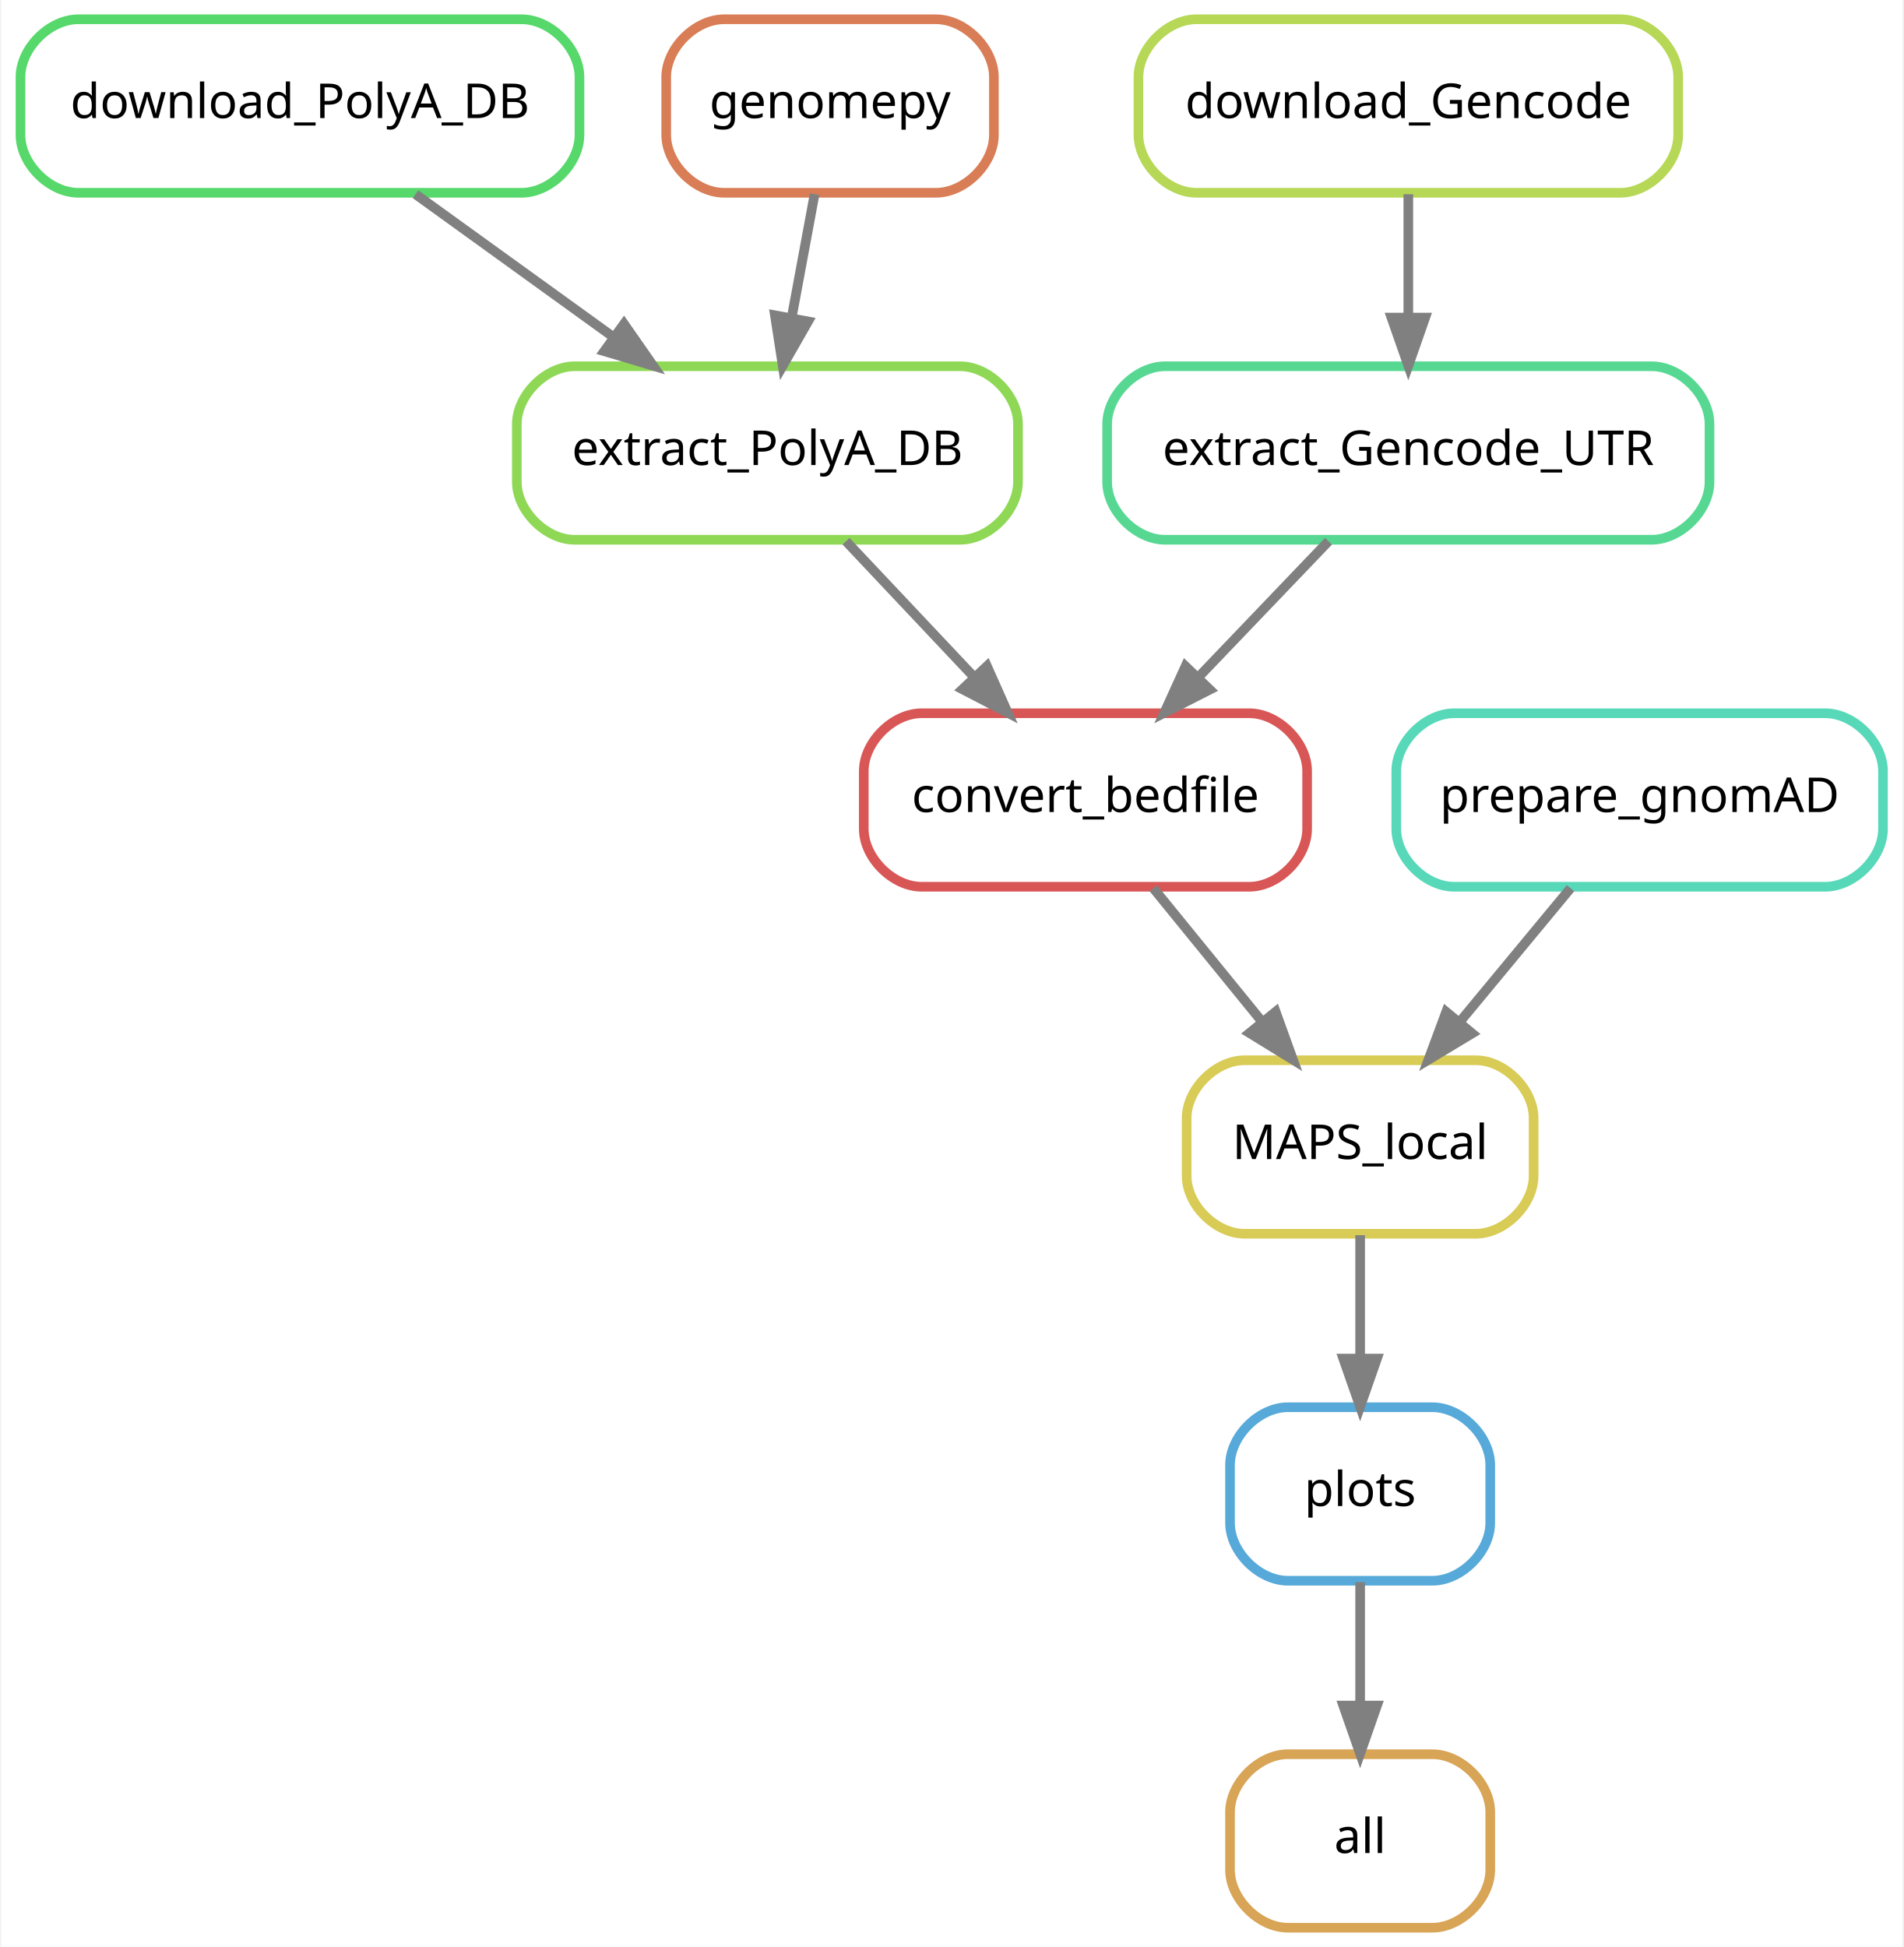
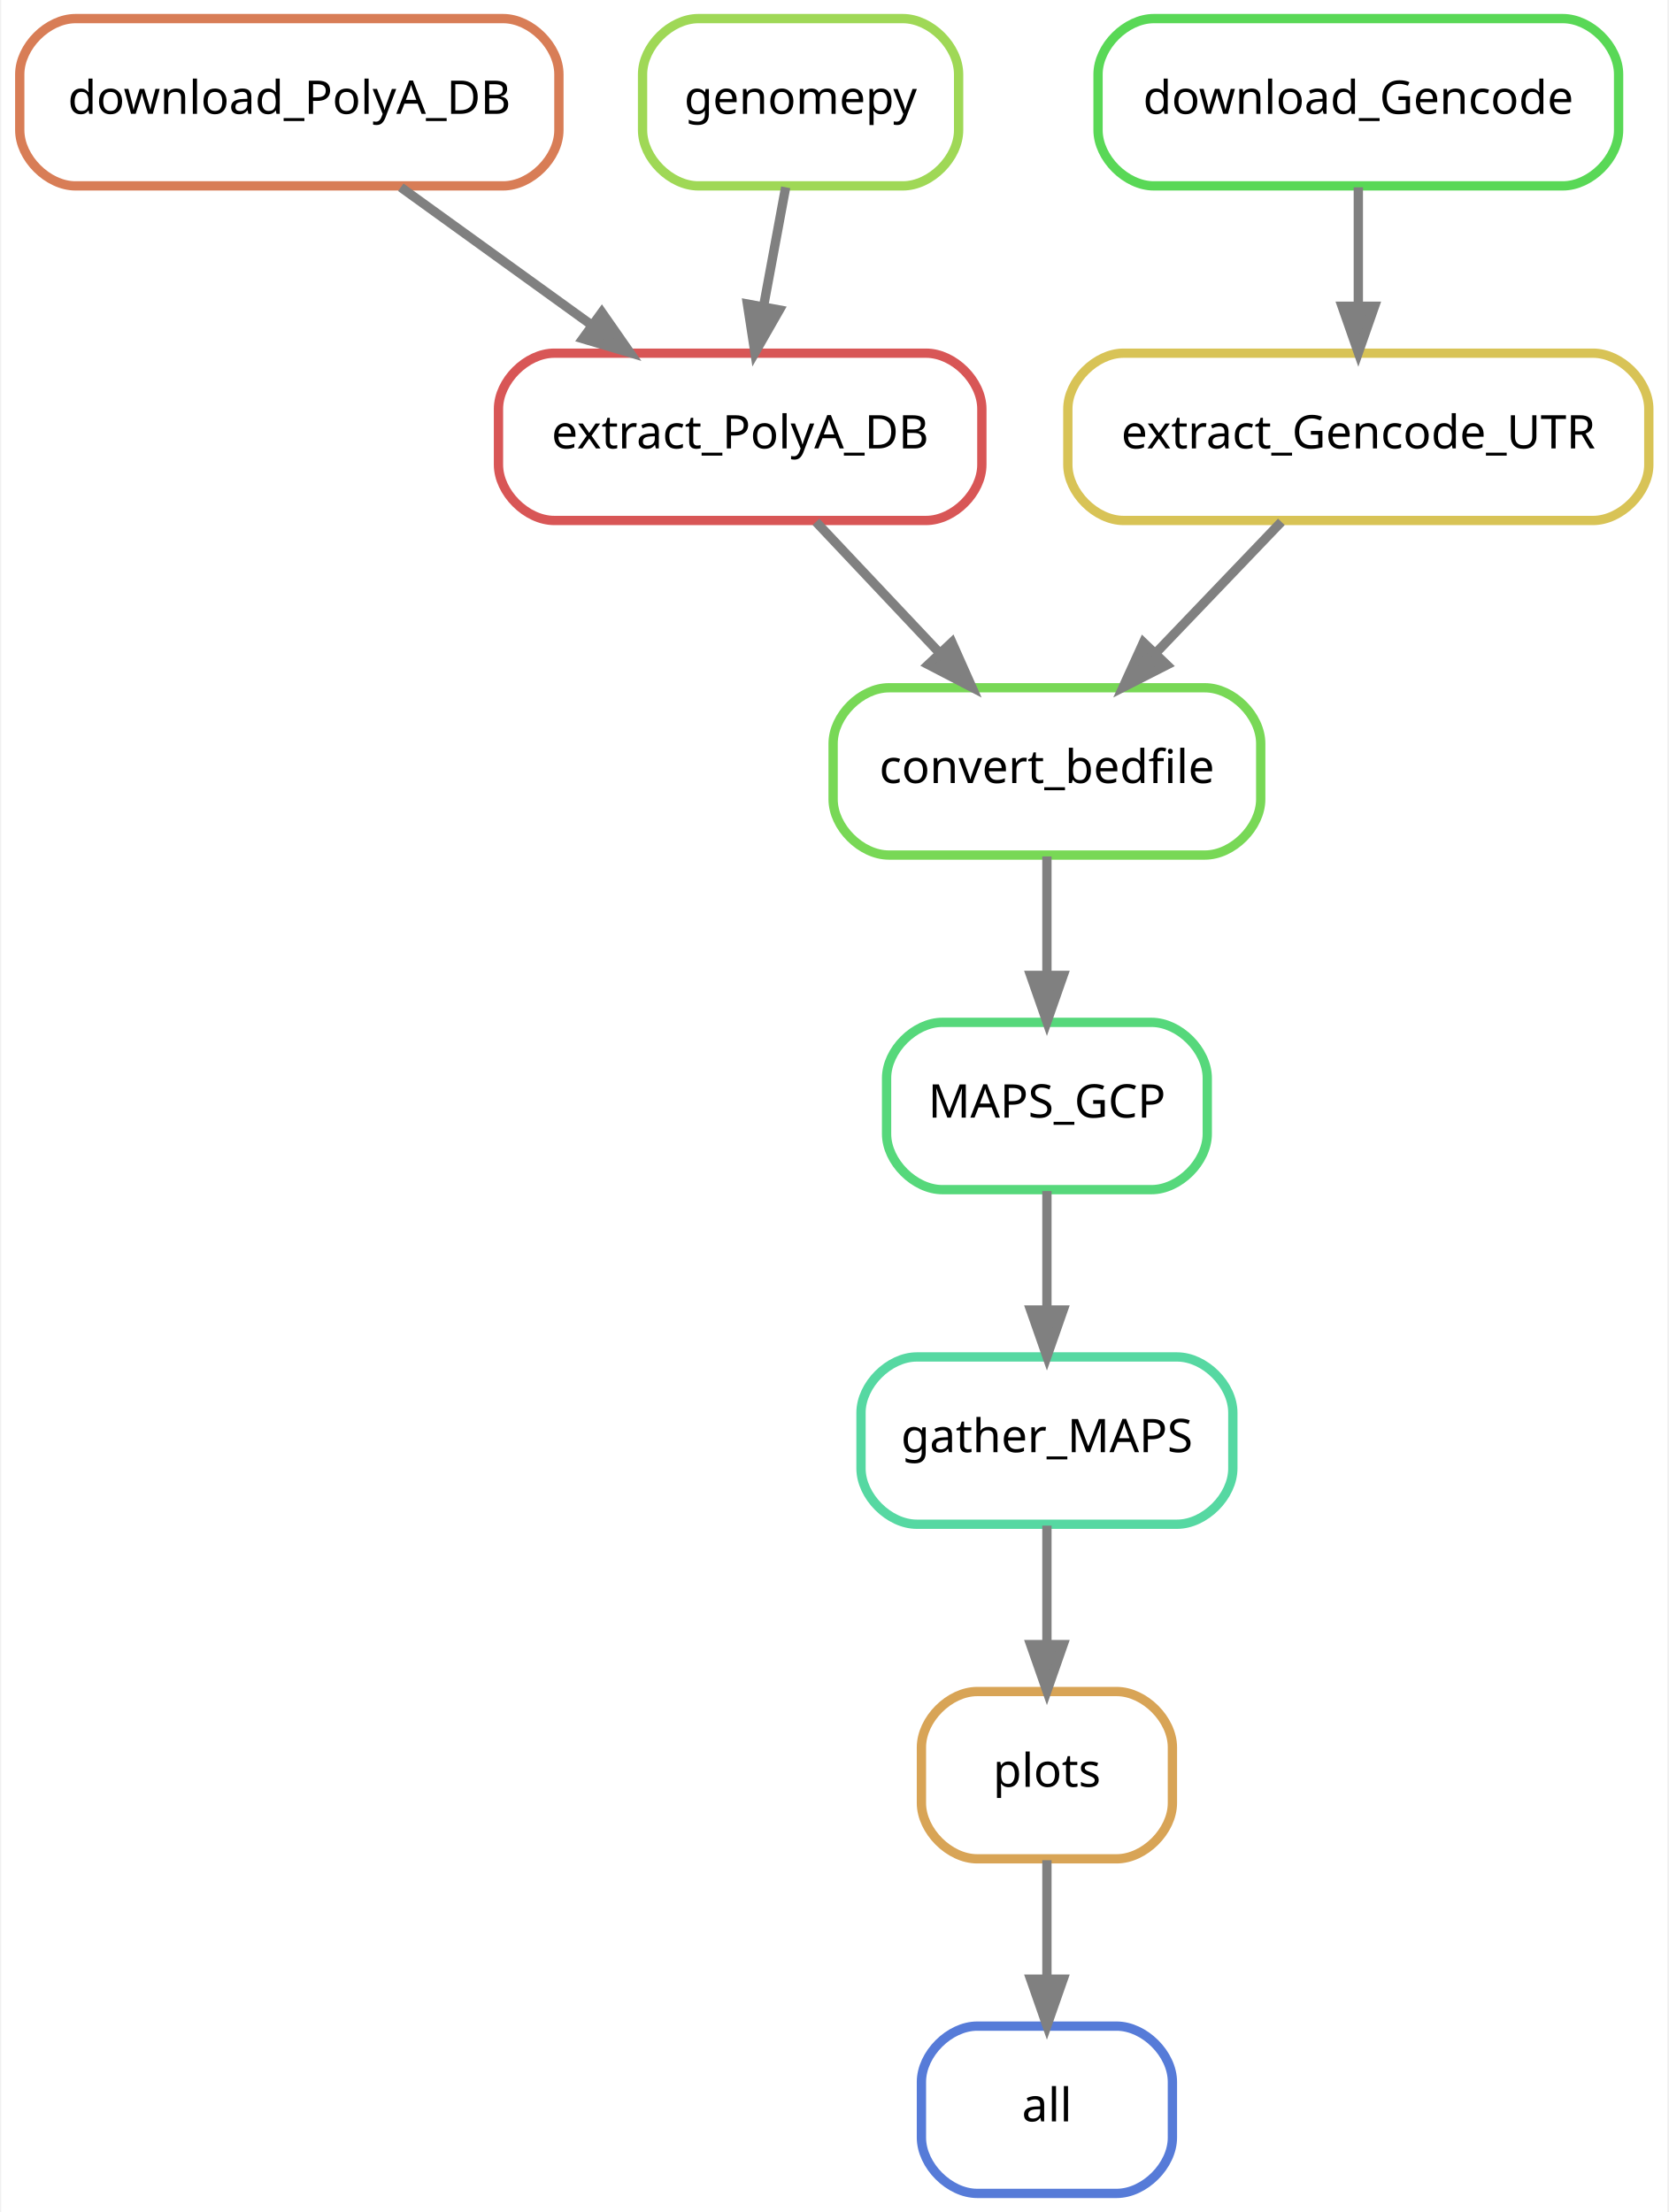
- <svg xmlns="http://www.w3.org/2000/svg" width="395pt" height="404pt" viewBox="0.00 0.00 394.50 404.00">
-   <g id="graph0" class="graph" transform="scale(1 1) rotate(0) translate(4 400)">
-     <polygon fill="white" stroke="transparent" points="-4,4 -4,-400 390.5,-400 390.5,4 -4,4" />
+ <svg xmlns="http://www.w3.org/2000/svg" width="359pt" height="476pt" viewBox="0.00 0.00 358.50 476.00">
+   <g id="graph0" class="graph" transform="scale(1 1) rotate(0) translate(4 472)">
+     <polygon fill="white" stroke="transparent" points="-4,4 -4,-472 354.5,-472 354.5,4 -4,4" />
    <g id="node1" class="node">
-       <path fill="none" stroke="#d8a456" stroke-width="2" d="M293,-36C293,-36 263,-36 263,-36 257,-36 251,-30 251,-24 251,-24 251,-12 251,-12 251,-6 257,0 263,0 263,0 293,0 293,0 299,0 305,-6 305,-12 305,-12 305,-24 305,-24 305,-30 299,-36 293,-36" />
-       <text text-anchor="middle" x="278" y="-15.5" font-family="sans" font-size="10.00">all</text>
+       <path fill="none" stroke="#567bd8" stroke-width="2" d="M236,-36C236,-36 206,-36 206,-36 200,-36 194,-30 194,-24 194,-24 194,-12 194,-12 194,-6 200,0 206,0 206,0 236,0 236,0 242,0 248,-6 248,-12 248,-12 248,-24 248,-24 248,-30 242,-36 236,-36" />
+       <text text-anchor="middle" x="221" y="-15.5" font-family="sans" font-size="10.00">all</text>
    </g>
    <g id="node2" class="node">
-       <path fill="none" stroke="#56a9d8" stroke-width="2" d="M293,-108C293,-108 263,-108 263,-108 257,-108 251,-102 251,-96 251,-96 251,-84 251,-84 251,-78 257,-72 263,-72 263,-72 293,-72 293,-72 299,-72 305,-78 305,-84 305,-84 305,-96 305,-96 305,-102 299,-108 293,-108" />
-       <text text-anchor="middle" x="278" y="-87.5" font-family="sans" font-size="10.00">plots</text>
+       <path fill="none" stroke="#d8a456" stroke-width="2" d="M236,-108C236,-108 206,-108 206,-108 200,-108 194,-102 194,-96 194,-96 194,-84 194,-84 194,-78 200,-72 206,-72 206,-72 236,-72 236,-72 242,-72 248,-78 248,-84 248,-84 248,-96 248,-96 248,-102 242,-108 236,-108" />
+       <text text-anchor="middle" x="221" y="-87.5" font-family="sans" font-size="10.00">plots</text>
    </g>
    <g id="edge1" class="edge">
-       <path fill="none" stroke="grey" stroke-width="2" d="M278,-71.7C278,-63.98 278,-54.71 278,-46.11" />
-       <polygon fill="grey" stroke="grey" stroke-width="2" points="281.5,-46.1 278,-36.1 274.5,-46.1 281.5,-46.1" />
+       <path fill="none" stroke="grey" stroke-width="2" d="M221,-71.7C221,-63.98 221,-54.71 221,-46.11" />
+       <polygon fill="grey" stroke="grey" stroke-width="2" points="224.5,-46.1 221,-36.1 217.5,-46.1 224.5,-46.1" />
    </g>
    <g id="node3" class="node">
-       <path fill="none" stroke="#d8cb56" stroke-width="2" d="M302,-180C302,-180 254,-180 254,-180 248,-180 242,-174 242,-168 242,-168 242,-156 242,-156 242,-150 248,-144 254,-144 254,-144 302,-144 302,-144 308,-144 314,-150 314,-156 314,-156 314,-168 314,-168 314,-174 308,-180 302,-180" />
-       <text text-anchor="middle" x="278" y="-159.5" font-family="sans" font-size="10.00">MAPS_local</text>
+       <path fill="none" stroke="#56d8a2" stroke-width="2" d="M249,-180C249,-180 193,-180 193,-180 187,-180 181,-174 181,-168 181,-168 181,-156 181,-156 181,-150 187,-144 193,-144 193,-144 249,-144 249,-144 255,-144 261,-150 261,-156 261,-156 261,-168 261,-168 261,-174 255,-180 249,-180" />
+       <text text-anchor="middle" x="221" y="-159.5" font-family="sans" font-size="10.00">gather_MAPS</text>
    </g>
    <g id="edge2" class="edge">
-       <path fill="none" stroke="grey" stroke-width="2" d="M278,-143.7C278,-135.98 278,-126.71 278,-118.11" />
-       <polygon fill="grey" stroke="grey" stroke-width="2" points="281.5,-118.1 278,-108.1 274.5,-118.1 281.5,-118.1" />
+       <path fill="none" stroke="grey" stroke-width="2" d="M221,-143.7C221,-135.98 221,-126.71 221,-118.11" />
+       <polygon fill="grey" stroke="grey" stroke-width="2" points="224.5,-118.1 221,-108.1 217.5,-118.1 224.5,-118.1" />
    </g>
    <g id="node4" class="node">
-       <path fill="none" stroke="#d85656" stroke-width="2" d="M255,-252C255,-252 187,-252 187,-252 181,-252 175,-246 175,-240 175,-240 175,-228 175,-228 175,-222 181,-216 187,-216 187,-216 255,-216 255,-216 261,-216 267,-222 267,-228 267,-228 267,-240 267,-240 267,-246 261,-252 255,-252" />
-       <text text-anchor="middle" x="221" y="-231.5" font-family="sans" font-size="10.00">convert_bedfile</text>
+       <path fill="none" stroke="#56d87b" stroke-width="2" d="M243.5,-252C243.5,-252 198.5,-252 198.5,-252 192.5,-252 186.5,-246 186.5,-240 186.5,-240 186.5,-228 186.5,-228 186.5,-222 192.5,-216 198.5,-216 198.5,-216 243.5,-216 243.5,-216 249.5,-216 255.5,-222 255.5,-228 255.5,-228 255.5,-240 255.5,-240 255.5,-246 249.5,-252 243.5,-252" />
+       <text text-anchor="middle" x="221" y="-231.5" font-family="sans" font-size="10.00">MAPS_GCP</text>
    </g>
    <g id="edge3" class="edge">
-       <path fill="none" stroke="grey" stroke-width="2" d="M235.09,-215.7C241.92,-207.3 250.26,-197.07 257.76,-187.86" />
-       <polygon fill="grey" stroke="grey" stroke-width="2" points="260.47,-190.07 264.07,-180.1 255.04,-185.65 260.47,-190.07" />
+       <path fill="none" stroke="grey" stroke-width="2" d="M221,-215.7C221,-207.98 221,-198.71 221,-190.11" />
+       <polygon fill="grey" stroke="grey" stroke-width="2" points="224.5,-190.1 221,-180.1 217.5,-190.1 224.5,-190.1" />
    </g>
    <g id="node5" class="node">
-       <path fill="none" stroke="#8fd856" stroke-width="2" d="M195,-324C195,-324 115,-324 115,-324 109,-324 103,-318 103,-312 103,-312 103,-300 103,-300 103,-294 109,-288 115,-288 115,-288 195,-288 195,-288 201,-288 207,-294 207,-300 207,-300 207,-312 207,-312 207,-318 201,-324 195,-324" />
-       <text text-anchor="middle" x="155" y="-303.5" font-family="sans" font-size="10.00">extract_PolyA_DB</text>
+       <path fill="none" stroke="#78d856" stroke-width="2" d="M255,-324C255,-324 187,-324 187,-324 181,-324 175,-318 175,-312 175,-312 175,-300 175,-300 175,-294 181,-288 187,-288 187,-288 255,-288 255,-288 261,-288 267,-294 267,-300 267,-300 267,-312 267,-312 267,-318 261,-324 255,-324" />
+       <text text-anchor="middle" x="221" y="-303.5" font-family="sans" font-size="10.00">convert_bedfile</text>
+     </g>
+     <g id="edge4" class="edge">
+       <path fill="none" stroke="grey" stroke-width="2" d="M221,-287.7C221,-279.98 221,-270.71 221,-262.11" />
+       <polygon fill="grey" stroke="grey" stroke-width="2" points="224.5,-262.1 221,-252.1 217.5,-262.1 224.5,-262.1" />
+     </g>
+     <g id="node6" class="node">
+       <path fill="none" stroke="#d85656" stroke-width="2" d="M195,-396C195,-396 115,-396 115,-396 109,-396 103,-390 103,-384 103,-384 103,-372 103,-372 103,-366 109,-360 115,-360 115,-360 195,-360 195,-360 201,-360 207,-366 207,-372 207,-372 207,-384 207,-384 207,-390 201,-396 195,-396" />
+       <text text-anchor="middle" x="155" y="-375.5" font-family="sans" font-size="10.00">extract_PolyA_DB</text>
    </g>
    <g id="edge5" class="edge">
-       <path fill="none" stroke="grey" stroke-width="2" d="M171.31,-287.7C179.31,-279.22 189.07,-268.86 197.82,-259.58" />
-       <polygon fill="grey" stroke="grey" stroke-width="2" points="200.56,-261.78 204.87,-252.1 195.47,-256.98 200.56,-261.78" />
+       <path fill="none" stroke="grey" stroke-width="2" d="M171.31,-359.7C179.31,-351.22 189.07,-340.86 197.82,-331.58" />
+       <polygon fill="grey" stroke="grey" stroke-width="2" points="200.56,-333.78 204.87,-324.1 195.47,-328.98 200.56,-333.78" />
    </g>
-     <g id="node6" class="node">
-       <path fill="none" stroke="#56d86b" stroke-width="2" d="M104,-396C104,-396 12,-396 12,-396 6,-396 0,-390 0,-384 0,-384 0,-372 0,-372 0,-366 6,-360 12,-360 12,-360 104,-360 104,-360 110,-360 116,-366 116,-372 116,-372 116,-384 116,-384 116,-390 110,-396 104,-396" />
-       <text text-anchor="middle" x="58" y="-375.5" font-family="sans" font-size="10.00">download_PolyA_DB</text>
+     <g id="node7" class="node">
+       <path fill="none" stroke="#d87d56" stroke-width="2" d="M104,-468C104,-468 12,-468 12,-468 6,-468 0,-462 0,-456 0,-456 0,-444 0,-444 0,-438 6,-432 12,-432 12,-432 104,-432 104,-432 110,-432 116,-438 116,-444 116,-444 116,-456 116,-456 116,-462 110,-468 104,-468" />
+       <text text-anchor="middle" x="58" y="-447.5" font-family="sans" font-size="10.00">download_PolyA_DB</text>
+     </g>
+     <g id="edge7" class="edge">
+       <path fill="none" stroke="grey" stroke-width="2" d="M81.98,-431.7C94.31,-422.8 109.52,-411.82 122.85,-402.2" />
+       <polygon fill="grey" stroke="grey" stroke-width="2" points="125.24,-404.79 131.3,-396.1 121.14,-399.12 125.24,-404.79" />
+     </g>
+     <g id="node8" class="node">
+       <path fill="none" stroke="#9fd856" stroke-width="2" d="M190,-468C190,-468 146,-468 146,-468 140,-468 134,-462 134,-456 134,-456 134,-444 134,-444 134,-438 140,-432 146,-432 146,-432 190,-432 190,-432 196,-432 202,-438 202,-444 202,-444 202,-456 202,-456 202,-462 196,-468 190,-468" />
+       <text text-anchor="middle" x="168" y="-447.5" font-family="sans" font-size="10.00">genomepy</text>
    </g>
    <g id="edge8" class="edge">
-       <path fill="none" stroke="grey" stroke-width="2" d="M81.98,-359.7C94.31,-350.8 109.52,-339.82 122.85,-330.2" />
-       <polygon fill="grey" stroke="grey" stroke-width="2" points="125.24,-332.79 131.3,-324.1 121.14,-327.12 125.24,-332.79" />
-     </g>
-     <g id="node7" class="node">
-       <path fill="none" stroke="#d87d56" stroke-width="2" d="M190,-396C190,-396 146,-396 146,-396 140,-396 134,-390 134,-384 134,-384 134,-372 134,-372 134,-366 140,-360 146,-360 146,-360 190,-360 190,-360 196,-360 202,-366 202,-372 202,-372 202,-384 202,-384 202,-390 196,-396 190,-396" />
-       <text text-anchor="middle" x="168" y="-375.5" font-family="sans" font-size="10.00">genomepy</text>
-     </g>
-     <g id="edge7" class="edge">
-       <path fill="none" stroke="grey" stroke-width="2" d="M164.79,-359.7C163.35,-351.98 161.63,-342.71 160.04,-334.11" />
-       <polygon fill="grey" stroke="grey" stroke-width="2" points="163.44,-333.3 158.18,-324.1 156.56,-334.58 163.44,-333.3" />
-     </g>
-     <g id="node8" class="node">
-       <path fill="none" stroke="#56d8b9" stroke-width="2" d="M374.5,-252C374.5,-252 297.5,-252 297.5,-252 291.5,-252 285.5,-246 285.5,-240 285.5,-240 285.5,-228 285.5,-228 285.5,-222 291.5,-216 297.5,-216 297.5,-216 374.5,-216 374.5,-216 380.5,-216 386.5,-222 386.5,-228 386.5,-228 386.5,-240 386.5,-240 386.5,-246 380.5,-252 374.5,-252" />
-       <text text-anchor="middle" x="336" y="-231.5" font-family="sans" font-size="10.00">prepare_gnomAD</text>
-     </g>
-     <g id="edge4" class="edge">
-       <path fill="none" stroke="grey" stroke-width="2" d="M321.66,-215.7C314.71,-207.3 306.23,-197.07 298.6,-187.86" />
-       <polygon fill="grey" stroke="grey" stroke-width="2" points="301.25,-185.57 292.17,-180.1 295.86,-190.04 301.25,-185.57" />
+       <path fill="none" stroke="grey" stroke-width="2" d="M164.79,-431.7C163.35,-423.98 161.63,-414.71 160.04,-406.11" />
+       <polygon fill="grey" stroke="grey" stroke-width="2" points="163.44,-405.3 158.18,-396.1 156.56,-406.58 163.44,-405.3" />
    </g>
    <g id="node9" class="node">
-       <path fill="none" stroke="#56d892" stroke-width="2" d="M338.5,-324C338.5,-324 237.5,-324 237.5,-324 231.5,-324 225.5,-318 225.5,-312 225.5,-312 225.5,-300 225.5,-300 225.5,-294 231.5,-288 237.5,-288 237.5,-288 338.5,-288 338.5,-288 344.5,-288 350.5,-294 350.5,-300 350.5,-300 350.5,-312 350.5,-312 350.5,-318 344.5,-324 338.5,-324" />
-       <text text-anchor="middle" x="288" y="-303.5" font-family="sans" font-size="10.00">extract_Gencode_UTR</text>
+       <path fill="none" stroke="#d8c356" stroke-width="2" d="M338.5,-396C338.5,-396 237.5,-396 237.5,-396 231.5,-396 225.5,-390 225.5,-384 225.5,-384 225.5,-372 225.5,-372 225.5,-366 231.5,-360 237.5,-360 237.5,-360 338.5,-360 338.5,-360 344.5,-360 350.5,-366 350.5,-372 350.5,-372 350.5,-384 350.5,-384 350.5,-390 344.5,-396 338.5,-396" />
+       <text text-anchor="middle" x="288" y="-375.5" font-family="sans" font-size="10.00">extract_Gencode_UTR</text>
    </g>
    <g id="edge6" class="edge">
-       <path fill="none" stroke="grey" stroke-width="2" d="M271.44,-287.7C263.32,-279.22 253.41,-268.86 244.53,-259.58" />
-       <polygon fill="grey" stroke="grey" stroke-width="2" points="246.81,-256.91 237.37,-252.1 241.76,-261.75 246.81,-256.91" />
+       <path fill="none" stroke="grey" stroke-width="2" d="M271.44,-359.7C263.32,-351.22 253.41,-340.86 244.53,-331.58" />
+       <polygon fill="grey" stroke="grey" stroke-width="2" points="246.81,-328.91 237.37,-324.1 241.76,-333.75 246.81,-328.91" />
    </g>
    <g id="node10" class="node">
-       <path fill="none" stroke="#b6d856" stroke-width="2" d="M332,-396C332,-396 244,-396 244,-396 238,-396 232,-390 232,-384 232,-384 232,-372 232,-372 232,-366 238,-360 244,-360 244,-360 332,-360 332,-360 338,-360 344,-366 344,-372 344,-372 344,-384 344,-384 344,-390 338,-396 332,-396" />
-       <text text-anchor="middle" x="288" y="-375.5" font-family="sans" font-size="10.00">download_Gencode</text>
+       <path fill="none" stroke="#59d856" stroke-width="2" d="M332,-468C332,-468 244,-468 244,-468 238,-468 232,-462 232,-456 232,-456 232,-444 232,-444 232,-438 238,-432 244,-432 244,-432 332,-432 332,-432 338,-432 344,-438 344,-444 344,-444 344,-456 344,-456 344,-462 338,-468 332,-468" />
+       <text text-anchor="middle" x="288" y="-447.5" font-family="sans" font-size="10.00">download_Gencode</text>
    </g>
    <g id="edge9" class="edge">
-       <path fill="none" stroke="grey" stroke-width="2" d="M288,-359.7C288,-351.98 288,-342.71 288,-334.11" />
-       <polygon fill="grey" stroke="grey" stroke-width="2" points="291.5,-334.1 288,-324.1 284.5,-334.1 291.5,-334.1" />
+       <path fill="none" stroke="grey" stroke-width="2" d="M288,-431.7C288,-423.98 288,-414.71 288,-406.11" />
+       <polygon fill="grey" stroke="grey" stroke-width="2" points="291.5,-406.1 288,-396.1 284.5,-406.1 291.5,-406.1" />
    </g>
  </g>
</svg>
